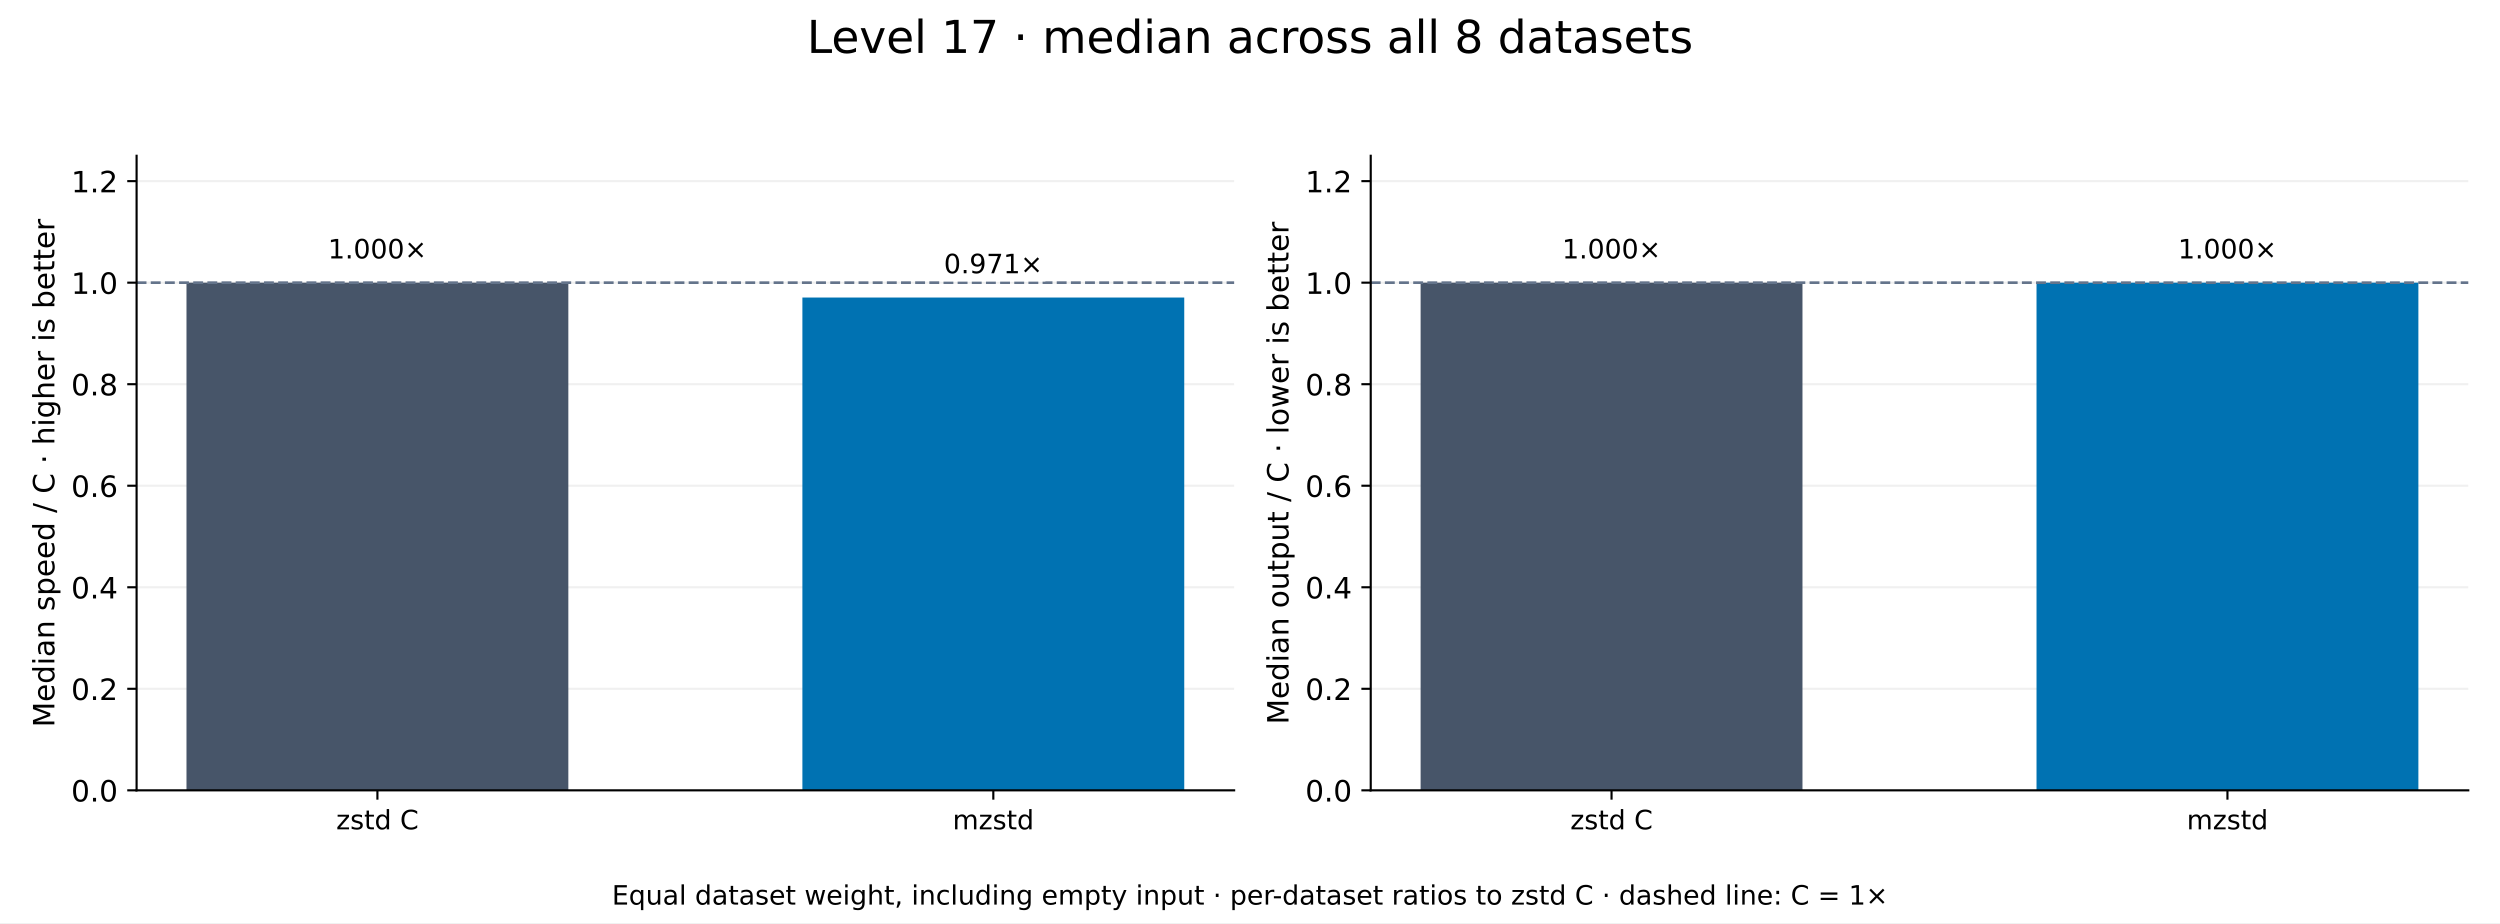
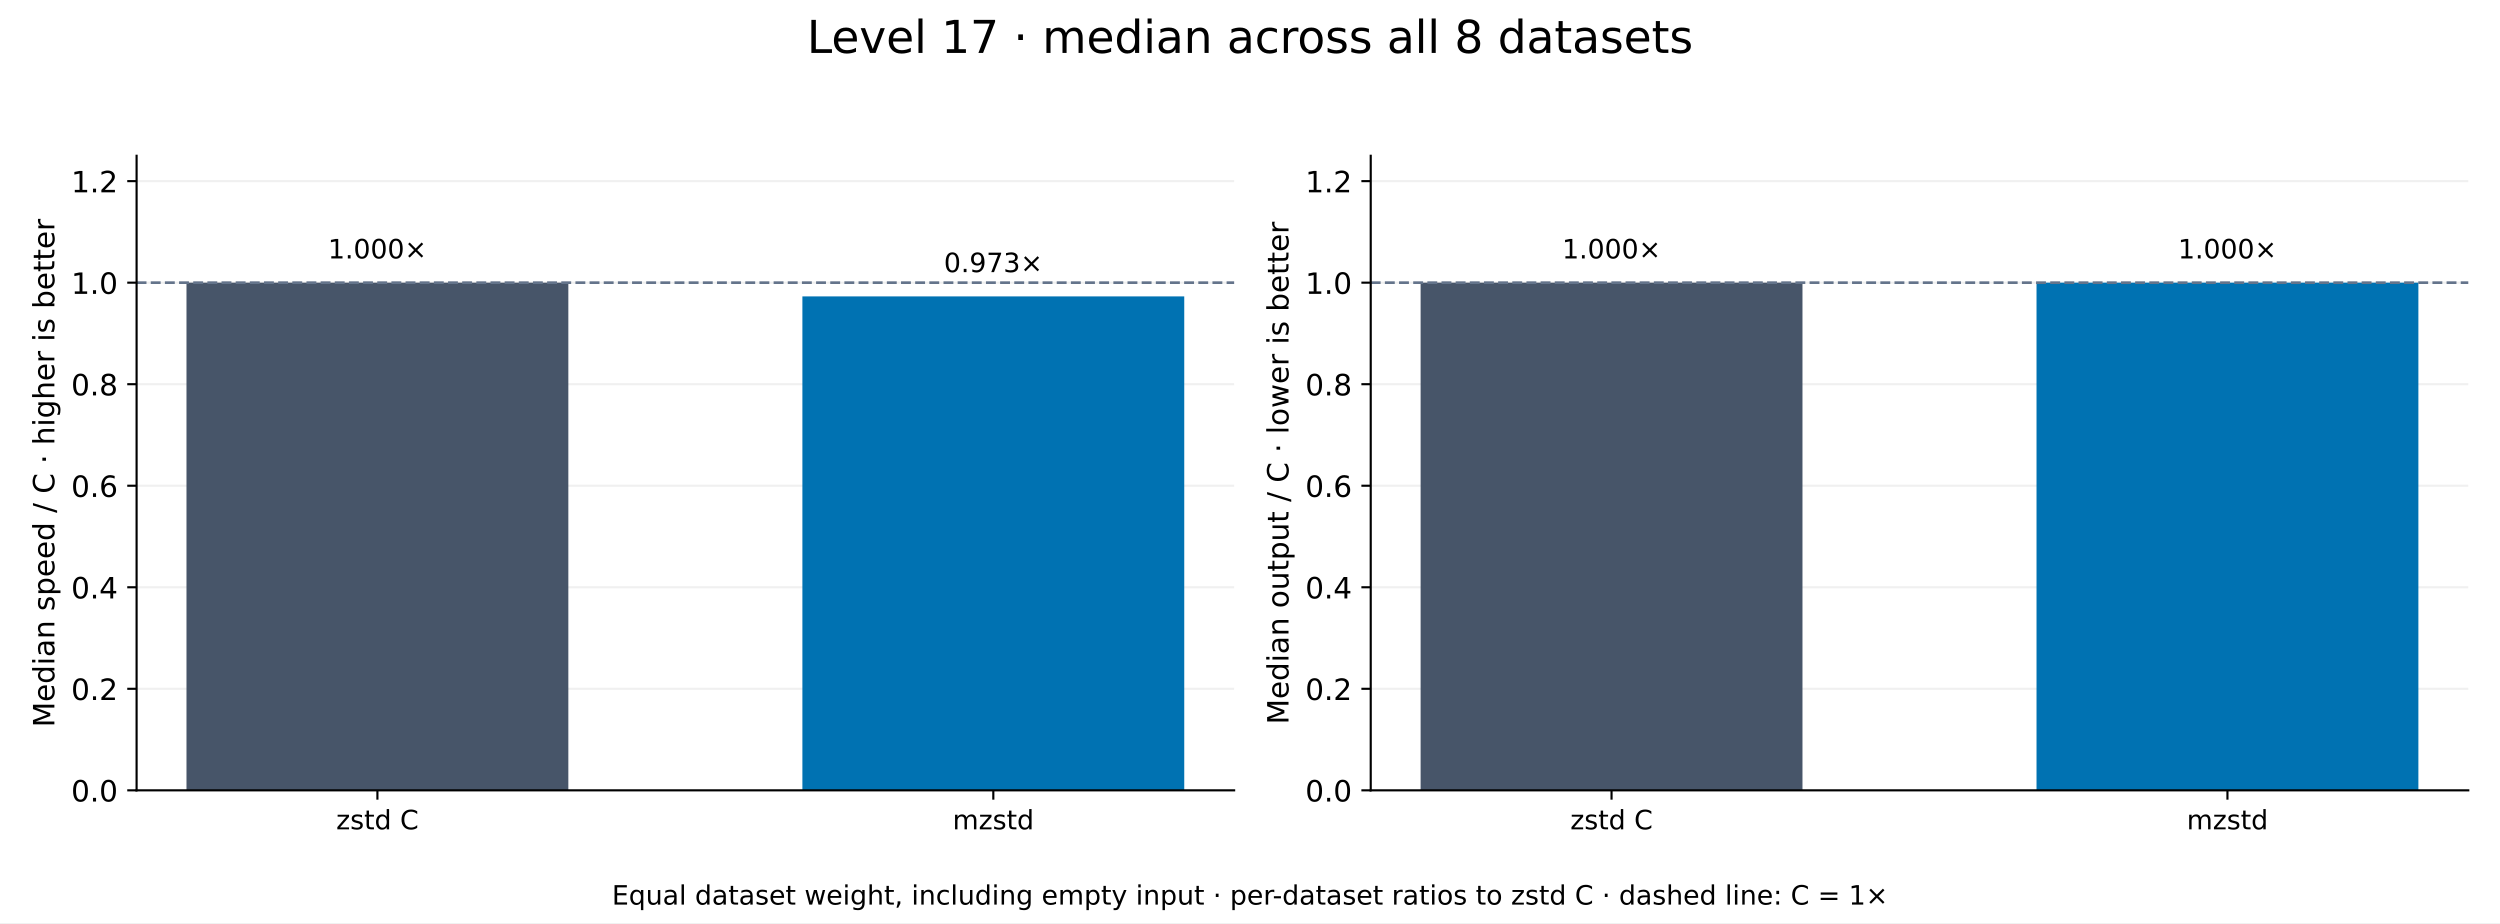
<svg xmlns="http://www.w3.org/2000/svg" xmlns:xlink="http://www.w3.org/1999/xlink" width="936pt" height="345.6pt" viewBox="0 0 936 345.6" version="1.1">
  <defs>
    <style type="text/css">*{stroke-linejoin: round; stroke-linecap: butt}</style>
  </defs>
  <g id="figure_1">
    <g id="patch_1">
      <path d="M 0 345.6 L 936 345.6 L 936 0 L 0 0 z " style="fill: #ffffff" />
    </g>
    <g id="axes_1">
      <g id="patch_2">
        <path d="M 51.14 295.904 L 462.06 295.904 L 462.06 58.32 L 51.14 58.32 z " style="fill: #ffffff" />
      </g>
      <g id="matplotlib.axis_1">
        <g id="xtick_1">
          <g id="line2d_1">
            <defs>
              <path id="m65b6448228" d="M 0 0 L 0 3.5 " style="stroke: #000000; stroke-width: 0.8" />
            </defs>
            <g>
              <use xlink:href="#m65b6448228" x="141.303" y="295.904" style="stroke: #000000; stroke-width: 0.8" />
            </g>
          </g>
          <g id="text_1">
            <text style="font-size: 10px; font-family: 'DejaVu Sans', 'Bitstream Vera Sans', 'Computer Modern Sans Serif', 'Lucida Grande', 'Verdana', 'Geneva', 'Lucid', 'Arial', 'Helvetica', 'Avant Garde', sans-serif; text-anchor: middle" x="141.303" y="310.502" transform="rotate(-0 141.3026 310.5024)">zstd C</text>
          </g>
        </g>
        <g id="xtick_2">
          <g id="line2d_2">
            <g>
              <use xlink:href="#m65b6448228" x="371.897" y="295.904" style="stroke: #000000; stroke-width: 0.8" />
            </g>
          </g>
          <g id="text_2">
            <text style="font-size: 10px; font-family: 'DejaVu Sans', 'Bitstream Vera Sans', 'Computer Modern Sans Serif', 'Lucida Grande', 'Verdana', 'Geneva', 'Lucid', 'Arial', 'Helvetica', 'Avant Garde', sans-serif; text-anchor: middle" x="371.897" y="310.502" transform="rotate(-0 371.8974 310.5024)">mzstd</text>
          </g>
        </g>
      </g>
      <g id="matplotlib.axis_2">
        <g id="ytick_1">
          <g id="line2d_3">
            <path d="M 51.14 295.904 L 462.06 295.904 " clip-path="url(#p7522cdb140)" style="fill: none; stroke: #b0b0b0; stroke-opacity: 0.18; stroke-width: 0.8; stroke-linecap: square" />
          </g>
          <g id="line2d_4">
            <defs>
              <path id="m2464d3fd6f" d="M 0 0 L -3.5 0 " style="stroke: #000000; stroke-width: 0.8" />
            </defs>
            <g>
              <use xlink:href="#m2464d3fd6f" x="51.14" y="295.904" style="stroke: #000000; stroke-width: 0.8" />
            </g>
          </g>
          <g id="text_3">
            <text style="font-size: 11px; font-family: 'DejaVu Sans', 'Bitstream Vera Sans', 'Computer Modern Sans Serif', 'Lucida Grande', 'Verdana', 'Geneva', 'Lucid', 'Arial', 'Helvetica', 'Avant Garde', sans-serif; text-anchor: end" x="44.14" y="300.083" transform="rotate(-0 44.14 300.0831)">0.0</text>
          </g>
        </g>
        <g id="ytick_2">
          <g id="line2d_5">
            <path d="M 51.14 257.891 L 462.06 257.891 " clip-path="url(#p7522cdb140)" style="fill: none; stroke: #b0b0b0; stroke-opacity: 0.18; stroke-width: 0.8; stroke-linecap: square" />
          </g>
          <g id="line2d_6">
            <g>
              <use xlink:href="#m2464d3fd6f" x="51.14" y="257.891" style="stroke: #000000; stroke-width: 0.8" />
            </g>
          </g>
          <g id="text_4">
            <text style="font-size: 11px; font-family: 'DejaVu Sans', 'Bitstream Vera Sans', 'Computer Modern Sans Serif', 'Lucida Grande', 'Verdana', 'Geneva', 'Lucid', 'Arial', 'Helvetica', 'Avant Garde', sans-serif; text-anchor: end" x="44.14" y="262.07" transform="rotate(-0 44.14 262.0697)">0.2</text>
          </g>
        </g>
        <g id="ytick_3">
          <g id="line2d_7">
            <path d="M 51.14 219.877 L 462.06 219.877 " clip-path="url(#p7522cdb140)" style="fill: none; stroke: #b0b0b0; stroke-opacity: 0.18; stroke-width: 0.8; stroke-linecap: square" />
          </g>
          <g id="line2d_8">
            <g>
              <use xlink:href="#m2464d3fd6f" x="51.14" y="219.877" style="stroke: #000000; stroke-width: 0.8" />
            </g>
          </g>
          <g id="text_5">
            <text style="font-size: 11px; font-family: 'DejaVu Sans', 'Bitstream Vera Sans', 'Computer Modern Sans Serif', 'Lucida Grande', 'Verdana', 'Geneva', 'Lucid', 'Arial', 'Helvetica', 'Avant Garde', sans-serif; text-anchor: end" x="44.14" y="224.056" transform="rotate(-0 44.14 224.0563)">0.4</text>
          </g>
        </g>
        <g id="ytick_4">
          <g id="line2d_9">
            <path d="M 51.14 181.864 L 462.06 181.864 " clip-path="url(#p7522cdb140)" style="fill: none; stroke: #b0b0b0; stroke-opacity: 0.18; stroke-width: 0.8; stroke-linecap: square" />
          </g>
          <g id="line2d_10">
            <g>
              <use xlink:href="#m2464d3fd6f" x="51.14" y="181.864" style="stroke: #000000; stroke-width: 0.8" />
            </g>
          </g>
          <g id="text_6">
            <text style="font-size: 11px; font-family: 'DejaVu Sans', 'Bitstream Vera Sans', 'Computer Modern Sans Serif', 'Lucida Grande', 'Verdana', 'Geneva', 'Lucid', 'Arial', 'Helvetica', 'Avant Garde', sans-serif; text-anchor: end" x="44.14" y="186.043" transform="rotate(-0 44.14 186.0428)">0.6</text>
          </g>
        </g>
        <g id="ytick_5">
          <g id="line2d_11">
            <path d="M 51.14 143.85 L 462.06 143.85 " clip-path="url(#p7522cdb140)" style="fill: none; stroke: #b0b0b0; stroke-opacity: 0.18; stroke-width: 0.8; stroke-linecap: square" />
          </g>
          <g id="line2d_12">
            <g>
              <use xlink:href="#m2464d3fd6f" x="51.14" y="143.85" style="stroke: #000000; stroke-width: 0.8" />
            </g>
          </g>
          <g id="text_7">
            <text style="font-size: 11px; font-family: 'DejaVu Sans', 'Bitstream Vera Sans', 'Computer Modern Sans Serif', 'Lucida Grande', 'Verdana', 'Geneva', 'Lucid', 'Arial', 'Helvetica', 'Avant Garde', sans-serif; text-anchor: end" x="44.14" y="148.029" transform="rotate(-0 44.14 148.0294)">0.8</text>
          </g>
        </g>
        <g id="ytick_6">
          <g id="line2d_13">
            <path d="M 51.14 105.837 L 462.06 105.837 " clip-path="url(#p7522cdb140)" style="fill: none; stroke: #b0b0b0; stroke-opacity: 0.18; stroke-width: 0.8; stroke-linecap: square" />
          </g>
          <g id="line2d_14">
            <g>
              <use xlink:href="#m2464d3fd6f" x="51.14" y="105.837" style="stroke: #000000; stroke-width: 0.8" />
            </g>
          </g>
          <g id="text_8">
            <text style="font-size: 11px; font-family: 'DejaVu Sans', 'Bitstream Vera Sans', 'Computer Modern Sans Serif', 'Lucida Grande', 'Verdana', 'Geneva', 'Lucid', 'Arial', 'Helvetica', 'Avant Garde', sans-serif; text-anchor: end" x="44.14" y="110.016" transform="rotate(-0 44.14 110.0159)">1.0</text>
          </g>
        </g>
        <g id="ytick_7">
          <g id="line2d_15">
            <path d="M 51.14 67.823 L 462.06 67.823 " clip-path="url(#p7522cdb140)" style="fill: none; stroke: #b0b0b0; stroke-opacity: 0.18; stroke-width: 0.8; stroke-linecap: square" />
          </g>
          <g id="line2d_16">
            <g>
              <use xlink:href="#m2464d3fd6f" x="51.14" y="67.823" style="stroke: #000000; stroke-width: 0.8" />
            </g>
          </g>
          <g id="text_9">
            <text style="font-size: 11px; font-family: 'DejaVu Sans', 'Bitstream Vera Sans', 'Computer Modern Sans Serif', 'Lucida Grande', 'Verdana', 'Geneva', 'Lucid', 'Arial', 'Helvetica', 'Avant Garde', sans-serif; text-anchor: end" x="44.14" y="72.003" transform="rotate(-0 44.14 72.0025)">1.2</text>
          </g>
        </g>
        <g id="text_10">
          <text style="font-size: 11px; font-family: 'DejaVu Sans', 'Bitstream Vera Sans', 'Computer Modern Sans Serif', 'Lucida Grande', 'Verdana', 'Geneva', 'Lucid', 'Arial', 'Helvetica', 'Avant Garde', sans-serif; text-anchor: middle" x="20.359" y="177.112" transform="rotate(-90 20.35891 177.112)">Median speed / C · higher is better</text>
        </g>
      </g>
      <g id="patch_3">
        <path d="M 69.818 295.904 L 212.787 295.904 L 212.787 105.837 L 69.818 105.837 z " clip-path="url(#p7522cdb140)" style="fill: #475569" />
      </g>
      <g id="patch_4">
-         <path d="M 300.413 295.904 L 443.382 295.904 L 443.382 111.392 L 300.413 111.392 z " clip-path="url(#p7522cdb140)" style="fill: #0072b2" />
+         <path d="M 300.413 295.904 L 443.382 295.904 L 443.382 110.977 L 300.413 110.977 z " clip-path="url(#p7522cdb140)" style="fill: #0072b2" />
      </g>
      <g id="line2d_17">
        <path d="M 51.14 105.837 L 462.06 105.837 " clip-path="url(#p7522cdb140)" style="fill: none; stroke-dasharray: 3.7,1.6; stroke-dashoffset: 0; stroke: #64748b" />
      </g>
      <g id="patch_5">
        <path d="M 51.14 295.904 L 51.14 58.32 " style="fill: none; stroke: #000000; stroke-width: 0.8; stroke-linejoin: miter; stroke-linecap: square" />
      </g>
      <g id="patch_6">
        <path d="M 51.14 295.904 L 462.06 295.904 " style="fill: none; stroke: #000000; stroke-width: 0.8; stroke-linejoin: miter; stroke-linecap: square" />
      </g>
      <g id="text_11">
        <g id="patch_7">
          <path d="M 121.799 99.837 L 160.806 99.837 L 160.806 88.159 L 121.799 88.159 z " style="fill: #ffffff; opacity: 0.9" />
        </g>
        <text style="font-size: 10px; font-family: 'DejaVu Sans', 'Bitstream Vera Sans', 'Computer Modern Sans Serif', 'Lucida Grande', 'Verdana', 'Geneva', 'Lucid', 'Arial', 'Helvetica', 'Avant Garde', sans-serif; text-anchor: middle" x="141.303" y="96.757" transform="rotate(-0 141.3026 96.75711)">1.000×</text>
      </g>
      <g id="text_12">
        <g id="patch_8">
-           <path d="M 352.394 105.392 L 391.401 105.392 L 391.401 93.714 L 352.394 93.714 z " style="fill: #ffffff; opacity: 0.9" />
-         </g>
-         <text style="font-size: 10px; font-family: 'DejaVu Sans', 'Bitstream Vera Sans', 'Computer Modern Sans Serif', 'Lucida Grande', 'Verdana', 'Geneva', 'Lucid', 'Arial', 'Helvetica', 'Avant Garde', sans-serif; text-anchor: middle" x="371.897" y="102.313" transform="rotate(-0 371.8974 102.3126)">0.971×</text>
+           <path d="M 352.394 104.977 L 391.401 104.977 L 391.401 93.299 L 352.394 93.299 z " style="fill: #ffffff; opacity: 0.9" />
+         </g>
+         <text style="font-size: 10px; font-family: 'DejaVu Sans', 'Bitstream Vera Sans', 'Computer Modern Sans Serif', 'Lucida Grande', 'Verdana', 'Geneva', 'Lucid', 'Arial', 'Helvetica', 'Avant Garde', sans-serif; text-anchor: middle" x="371.897" y="101.897" transform="rotate(-0 371.8974 101.8974)">0.973×</text>
      </g>
    </g>
    <g id="axes_2">
      <g id="patch_9">
        <path d="M 513.2 295.904 L 924.12 295.904 L 924.12 58.32 L 513.2 58.32 z " style="fill: #ffffff" />
      </g>
      <g id="matplotlib.axis_3">
        <g id="xtick_3">
          <g id="line2d_18">
            <g>
              <use xlink:href="#m65b6448228" x="603.363" y="295.904" style="stroke: #000000; stroke-width: 0.8" />
            </g>
          </g>
          <g id="text_13">
            <text style="font-size: 10px; font-family: 'DejaVu Sans', 'Bitstream Vera Sans', 'Computer Modern Sans Serif', 'Lucida Grande', 'Verdana', 'Geneva', 'Lucid', 'Arial', 'Helvetica', 'Avant Garde', sans-serif; text-anchor: middle" x="603.363" y="310.502" transform="rotate(-0 603.3626 310.5024)">zstd C</text>
          </g>
        </g>
        <g id="xtick_4">
          <g id="line2d_19">
            <g>
              <use xlink:href="#m65b6448228" x="833.957" y="295.904" style="stroke: #000000; stroke-width: 0.8" />
            </g>
          </g>
          <g id="text_14">
            <text style="font-size: 10px; font-family: 'DejaVu Sans', 'Bitstream Vera Sans', 'Computer Modern Sans Serif', 'Lucida Grande', 'Verdana', 'Geneva', 'Lucid', 'Arial', 'Helvetica', 'Avant Garde', sans-serif; text-anchor: middle" x="833.957" y="310.502" transform="rotate(-0 833.9574 310.5024)">mzstd</text>
          </g>
        </g>
      </g>
      <g id="matplotlib.axis_4">
        <g id="ytick_8">
          <g id="line2d_20">
            <path d="M 513.2 295.904 L 924.12 295.904 " clip-path="url(#p232acf7092)" style="fill: none; stroke: #b0b0b0; stroke-opacity: 0.18; stroke-width: 0.8; stroke-linecap: square" />
          </g>
          <g id="line2d_21">
            <g>
              <use xlink:href="#m2464d3fd6f" x="513.2" y="295.904" style="stroke: #000000; stroke-width: 0.8" />
            </g>
          </g>
          <g id="text_15">
            <text style="font-size: 11px; font-family: 'DejaVu Sans', 'Bitstream Vera Sans', 'Computer Modern Sans Serif', 'Lucida Grande', 'Verdana', 'Geneva', 'Lucid', 'Arial', 'Helvetica', 'Avant Garde', sans-serif; text-anchor: end" x="506.2" y="300.083" transform="rotate(-0 506.2 300.0831)">0.0</text>
          </g>
        </g>
        <g id="ytick_9">
          <g id="line2d_22">
            <path d="M 513.2 257.891 L 924.12 257.891 " clip-path="url(#p232acf7092)" style="fill: none; stroke: #b0b0b0; stroke-opacity: 0.18; stroke-width: 0.8; stroke-linecap: square" />
          </g>
          <g id="line2d_23">
            <g>
              <use xlink:href="#m2464d3fd6f" x="513.2" y="257.891" style="stroke: #000000; stroke-width: 0.8" />
            </g>
          </g>
          <g id="text_16">
            <text style="font-size: 11px; font-family: 'DejaVu Sans', 'Bitstream Vera Sans', 'Computer Modern Sans Serif', 'Lucida Grande', 'Verdana', 'Geneva', 'Lucid', 'Arial', 'Helvetica', 'Avant Garde', sans-serif; text-anchor: end" x="506.2" y="262.07" transform="rotate(-0 506.2 262.0697)">0.2</text>
          </g>
        </g>
        <g id="ytick_10">
          <g id="line2d_24">
            <path d="M 513.2 219.877 L 924.12 219.877 " clip-path="url(#p232acf7092)" style="fill: none; stroke: #b0b0b0; stroke-opacity: 0.18; stroke-width: 0.8; stroke-linecap: square" />
          </g>
          <g id="line2d_25">
            <g>
              <use xlink:href="#m2464d3fd6f" x="513.2" y="219.877" style="stroke: #000000; stroke-width: 0.8" />
            </g>
          </g>
          <g id="text_17">
            <text style="font-size: 11px; font-family: 'DejaVu Sans', 'Bitstream Vera Sans', 'Computer Modern Sans Serif', 'Lucida Grande', 'Verdana', 'Geneva', 'Lucid', 'Arial', 'Helvetica', 'Avant Garde', sans-serif; text-anchor: end" x="506.2" y="224.056" transform="rotate(-0 506.2 224.0563)">0.4</text>
          </g>
        </g>
        <g id="ytick_11">
          <g id="line2d_26">
            <path d="M 513.2 181.864 L 924.12 181.864 " clip-path="url(#p232acf7092)" style="fill: none; stroke: #b0b0b0; stroke-opacity: 0.18; stroke-width: 0.8; stroke-linecap: square" />
          </g>
          <g id="line2d_27">
            <g>
              <use xlink:href="#m2464d3fd6f" x="513.2" y="181.864" style="stroke: #000000; stroke-width: 0.8" />
            </g>
          </g>
          <g id="text_18">
            <text style="font-size: 11px; font-family: 'DejaVu Sans', 'Bitstream Vera Sans', 'Computer Modern Sans Serif', 'Lucida Grande', 'Verdana', 'Geneva', 'Lucid', 'Arial', 'Helvetica', 'Avant Garde', sans-serif; text-anchor: end" x="506.2" y="186.043" transform="rotate(-0 506.2 186.0428)">0.6</text>
          </g>
        </g>
        <g id="ytick_12">
          <g id="line2d_28">
            <path d="M 513.2 143.85 L 924.12 143.85 " clip-path="url(#p232acf7092)" style="fill: none; stroke: #b0b0b0; stroke-opacity: 0.18; stroke-width: 0.8; stroke-linecap: square" />
          </g>
          <g id="line2d_29">
            <g>
              <use xlink:href="#m2464d3fd6f" x="513.2" y="143.85" style="stroke: #000000; stroke-width: 0.8" />
            </g>
          </g>
          <g id="text_19">
            <text style="font-size: 11px; font-family: 'DejaVu Sans', 'Bitstream Vera Sans', 'Computer Modern Sans Serif', 'Lucida Grande', 'Verdana', 'Geneva', 'Lucid', 'Arial', 'Helvetica', 'Avant Garde', sans-serif; text-anchor: end" x="506.2" y="148.029" transform="rotate(-0 506.2 148.0294)">0.8</text>
          </g>
        </g>
        <g id="ytick_13">
          <g id="line2d_30">
            <path d="M 513.2 105.837 L 924.12 105.837 " clip-path="url(#p232acf7092)" style="fill: none; stroke: #b0b0b0; stroke-opacity: 0.18; stroke-width: 0.8; stroke-linecap: square" />
          </g>
          <g id="line2d_31">
            <g>
              <use xlink:href="#m2464d3fd6f" x="513.2" y="105.837" style="stroke: #000000; stroke-width: 0.8" />
            </g>
          </g>
          <g id="text_20">
            <text style="font-size: 11px; font-family: 'DejaVu Sans', 'Bitstream Vera Sans', 'Computer Modern Sans Serif', 'Lucida Grande', 'Verdana', 'Geneva', 'Lucid', 'Arial', 'Helvetica', 'Avant Garde', sans-serif; text-anchor: end" x="506.2" y="110.016" transform="rotate(-0 506.2 110.0159)">1.0</text>
          </g>
        </g>
        <g id="ytick_14">
          <g id="line2d_32">
            <path d="M 513.2 67.823 L 924.12 67.823 " clip-path="url(#p232acf7092)" style="fill: none; stroke: #b0b0b0; stroke-opacity: 0.18; stroke-width: 0.8; stroke-linecap: square" />
          </g>
          <g id="line2d_33">
            <g>
              <use xlink:href="#m2464d3fd6f" x="513.2" y="67.823" style="stroke: #000000; stroke-width: 0.8" />
            </g>
          </g>
          <g id="text_21">
            <text style="font-size: 11px; font-family: 'DejaVu Sans', 'Bitstream Vera Sans', 'Computer Modern Sans Serif', 'Lucida Grande', 'Verdana', 'Geneva', 'Lucid', 'Arial', 'Helvetica', 'Avant Garde', sans-serif; text-anchor: end" x="506.2" y="72.003" transform="rotate(-0 506.2 72.0025)">1.2</text>
          </g>
        </g>
        <g id="text_22">
          <text style="font-size: 11px; font-family: 'DejaVu Sans', 'Bitstream Vera Sans', 'Computer Modern Sans Serif', 'Lucida Grande', 'Verdana', 'Geneva', 'Lucid', 'Arial', 'Helvetica', 'Avant Garde', sans-serif; text-anchor: middle" x="482.419" y="177.112" transform="rotate(-90 482.4189 177.112)">Median output / C · lower is better</text>
        </g>
      </g>
      <g id="patch_10">
        <path d="M 531.878 295.904 L 674.847 295.904 L 674.847 105.837 L 531.878 105.837 z " clip-path="url(#p232acf7092)" style="fill: #475569" />
      </g>
      <g id="patch_11">
        <path d="M 762.473 295.904 L 905.442 295.904 L 905.442 105.837 L 762.473 105.837 z " clip-path="url(#p232acf7092)" style="fill: #0072b2" />
      </g>
      <g id="line2d_34">
        <path d="M 513.2 105.837 L 924.12 105.837 " clip-path="url(#p232acf7092)" style="fill: none; stroke-dasharray: 3.7,1.6; stroke-dashoffset: 0; stroke: #64748b" />
      </g>
      <g id="patch_12">
        <path d="M 513.2 295.904 L 513.2 58.32 " style="fill: none; stroke: #000000; stroke-width: 0.8; stroke-linejoin: miter; stroke-linecap: square" />
      </g>
      <g id="patch_13">
        <path d="M 513.2 295.904 L 924.12 295.904 " style="fill: none; stroke: #000000; stroke-width: 0.8; stroke-linejoin: miter; stroke-linecap: square" />
      </g>
      <g id="text_23">
        <g id="patch_14">
          <path d="M 583.859 99.837 L 622.866 99.837 L 622.866 88.159 L 583.859 88.159 z " style="fill: #ffffff; opacity: 0.9" />
        </g>
        <text style="font-size: 10px; font-family: 'DejaVu Sans', 'Bitstream Vera Sans', 'Computer Modern Sans Serif', 'Lucida Grande', 'Verdana', 'Geneva', 'Lucid', 'Arial', 'Helvetica', 'Avant Garde', sans-serif; text-anchor: middle" x="603.363" y="96.757" transform="rotate(-0 603.3626 96.75711)">1.000×</text>
      </g>
      <g id="text_24">
        <g id="patch_15">
          <path d="M 814.454 99.837 L 853.461 99.837 L 853.461 88.159 L 814.454 88.159 z " style="fill: #ffffff; opacity: 0.9" />
        </g>
        <text style="font-size: 10px; font-family: 'DejaVu Sans', 'Bitstream Vera Sans', 'Computer Modern Sans Serif', 'Lucida Grande', 'Verdana', 'Geneva', 'Lucid', 'Arial', 'Helvetica', 'Avant Garde', sans-serif; text-anchor: middle" x="833.957" y="96.757" transform="rotate(-0 833.9574 96.75711)">1.000×</text>
      </g>
    </g>
    <g id="text_25">
      <text style="font-size: 17px; font-family: 'DejaVu Sans', 'Bitstream Vera Sans', 'Computer Modern Sans Serif', 'Lucida Grande', 'Verdana', 'Geneva', 'Lucid', 'Arial', 'Helvetica', 'Avant Garde', sans-serif; text-anchor: middle" x="468" y="19.829" transform="rotate(-0 468 19.82934)">Level 17 · median across all 8 datasets</text>
    </g>
    <g id="text_26">
      <text style="font-size: 10px; font-family: 'DejaVu Sans', 'Bitstream Vera Sans', 'Computer Modern Sans Serif', 'Lucida Grande', 'Verdana', 'Geneva', 'Lucid', 'Arial', 'Helvetica', 'Avant Garde', sans-serif; text-anchor: middle" x="468" y="338.688" transform="rotate(-0 468 338.688)">Equal dataset weight, including empty input · per-dataset ratios to zstd C · dashed line: C = 1×</text>
    </g>
  </g>
  <defs>
    <clipPath id="p7522cdb140">
      <rect x="51.14" y="58.32" width="410.92" height="237.584" />
    </clipPath>
    <clipPath id="p232acf7092">
      <rect x="513.2" y="58.32" width="410.92" height="237.584" />
    </clipPath>
  </defs>
</svg>
